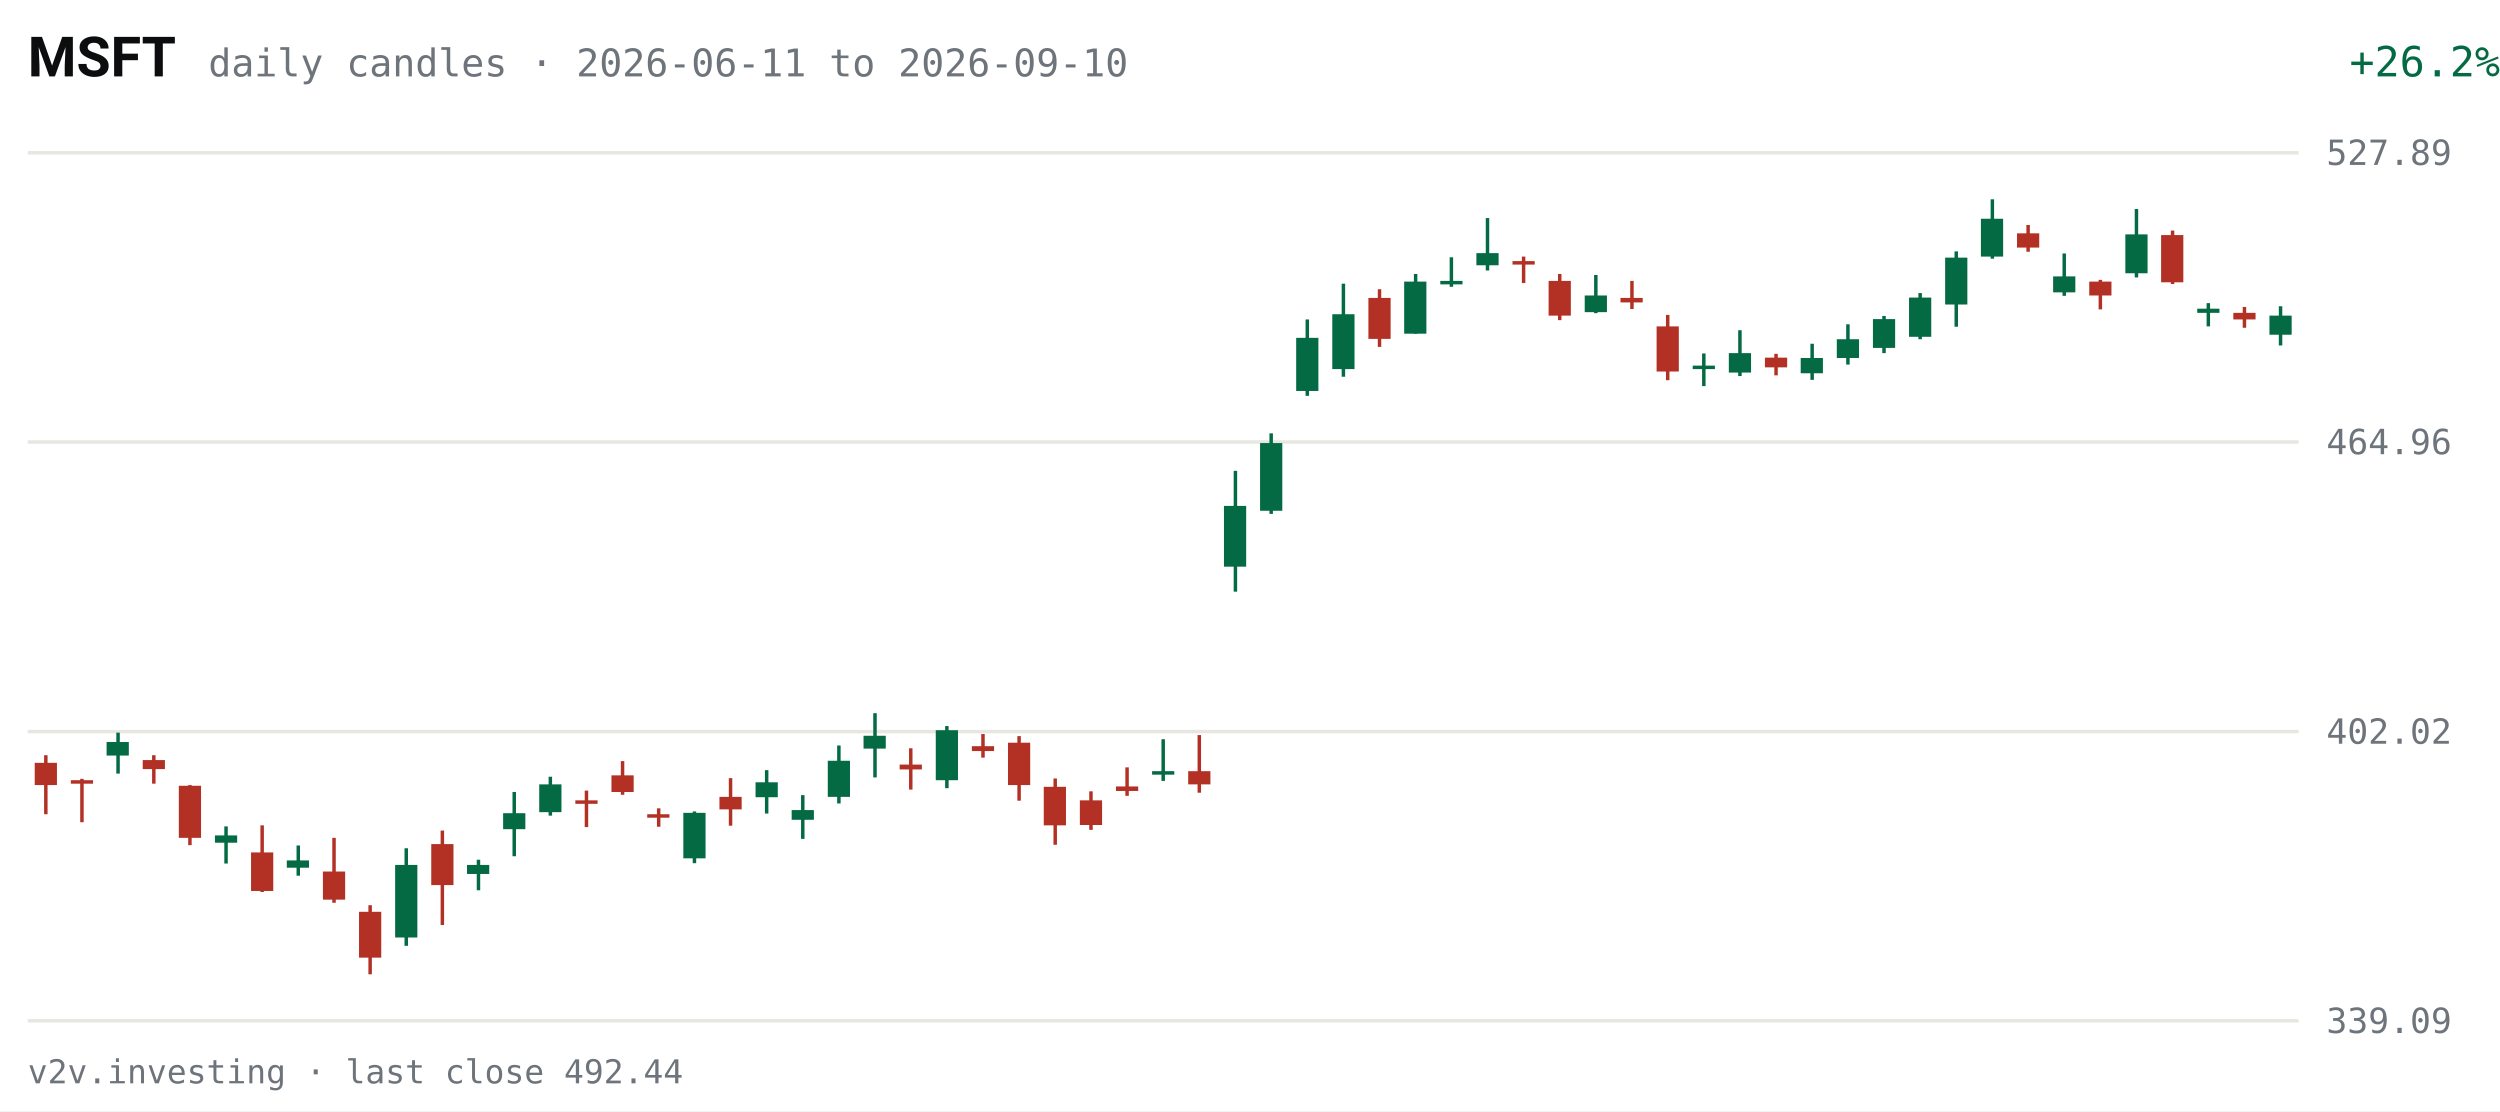
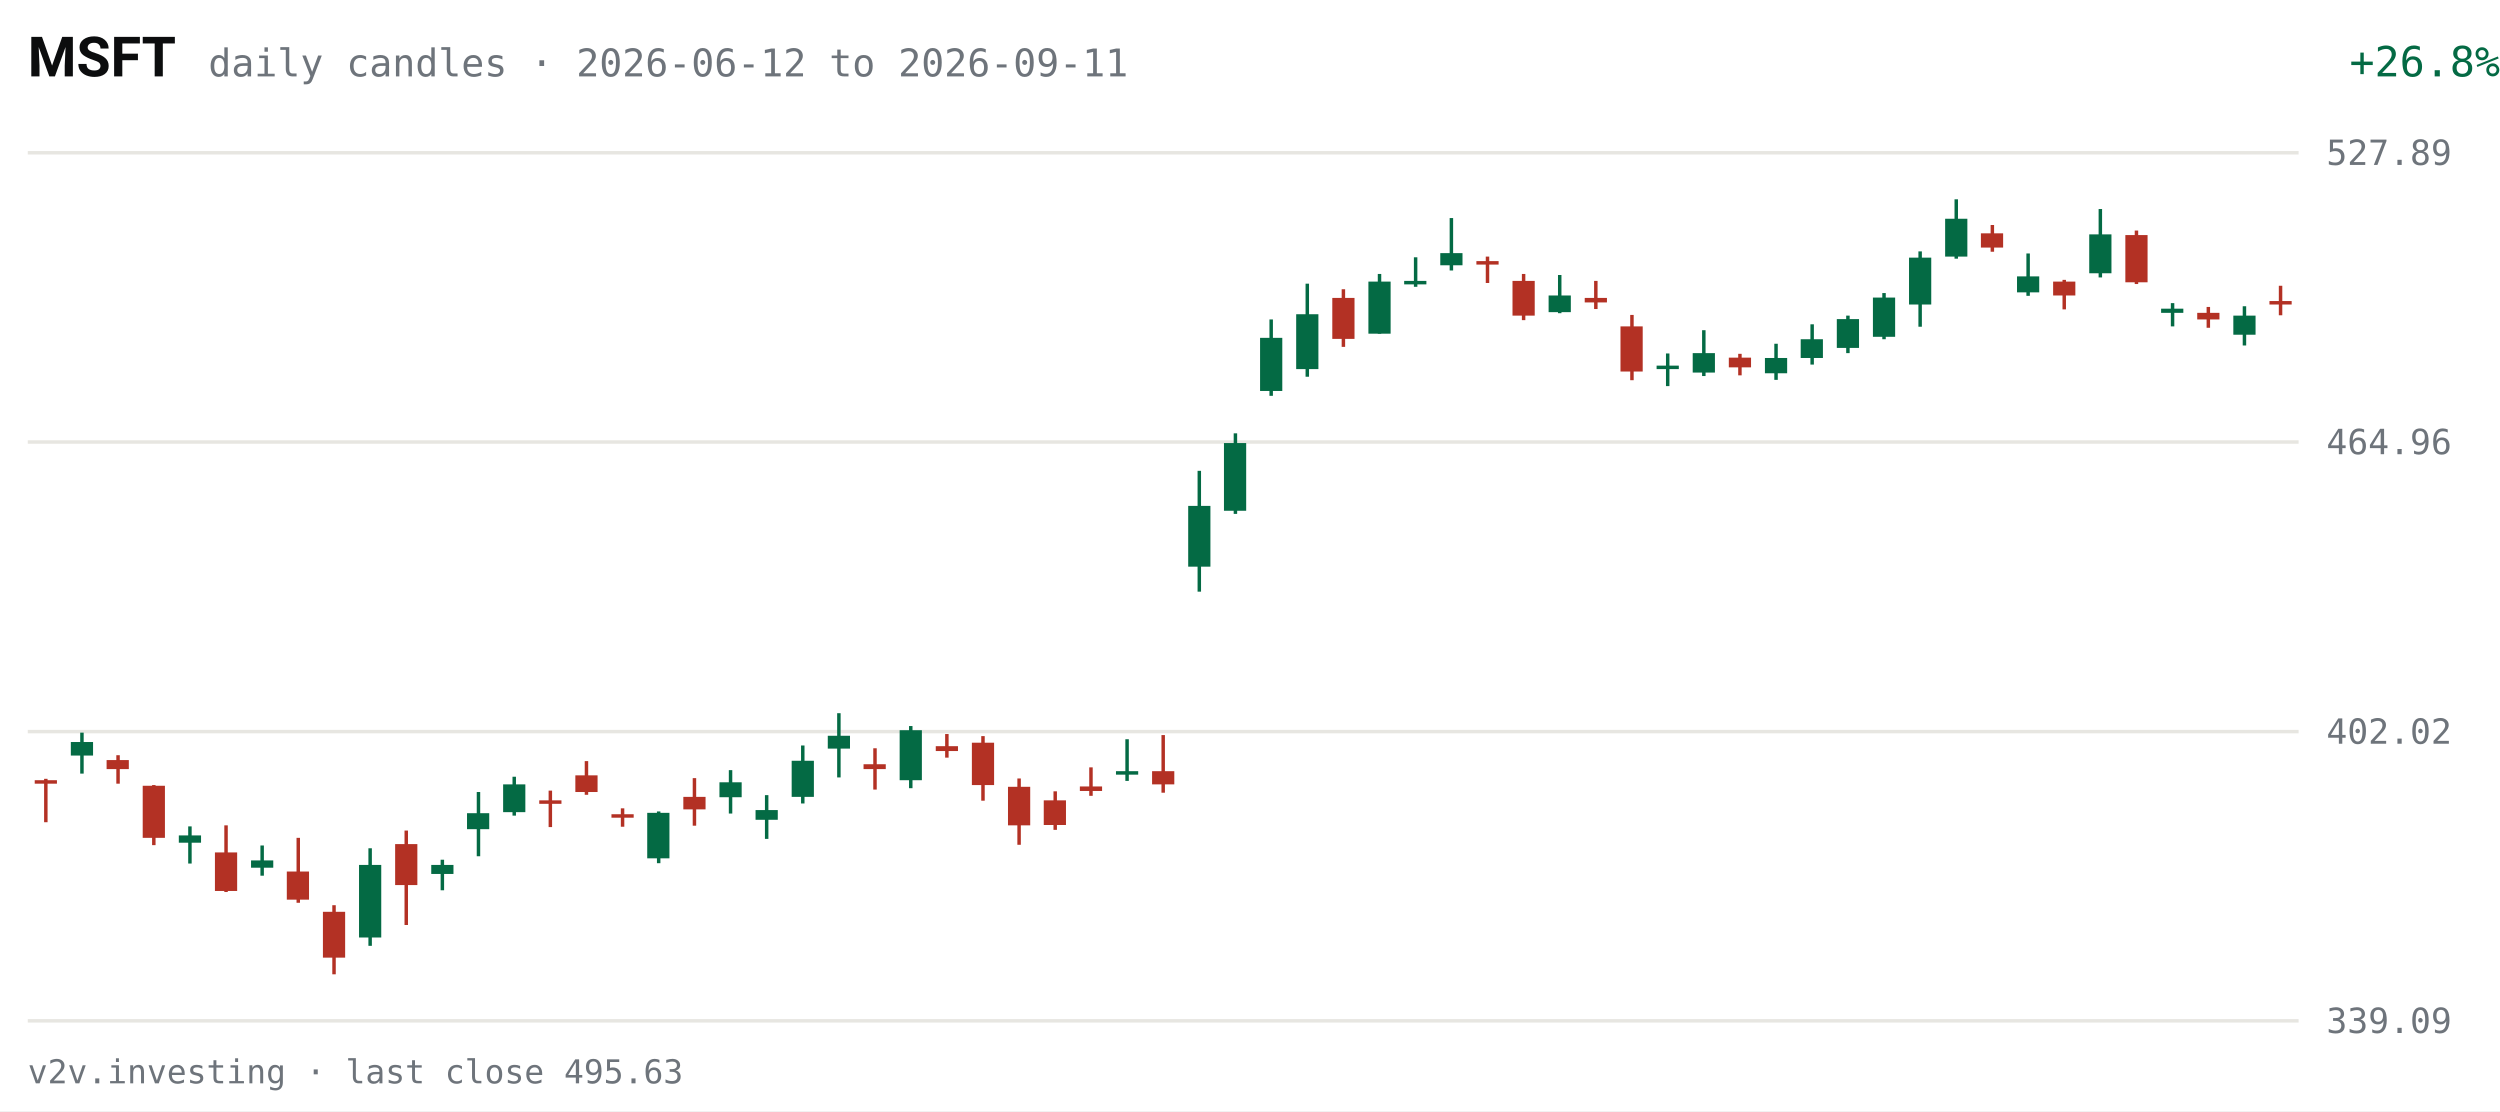
<svg xmlns="http://www.w3.org/2000/svg" viewBox="0 0 720 320" width="720" height="320" role="img" aria-label="MSFT daily candles, last 63 sessions">
  <rect width="720" height="320" fill="#FFFFFF" />
  <text x="8" y="22" fill="#0C0D0E" font-size="16" font-weight="600" font-family="system-ui,-apple-system,Segoe UI,Roboto,sans-serif">MSFT</text>
-   <text x="60" y="22" fill="#6E747B" font-size="11" font-family="ui-monospace,SFMono-Regular,Menlo,Consolas,monospace">daily candles · 2026-06-11 to 2026-09-10</text>
-   <text x="670" y="22" fill="#046A44" font-size="12" text-anchor="end" font-family="ui-monospace,SFMono-Regular,Menlo,Consolas,monospace" transform="translate(50,0)">+26.2%</text>
+   <text x="60" y="22" fill="#6E747B" font-size="11" font-family="ui-monospace,SFMono-Regular,Menlo,Consolas,monospace">daily candles · 2026-06-12 to 2026-09-11</text>
+   <text x="670" y="22" fill="#046A44" font-size="12" text-anchor="end" font-family="ui-monospace,SFMono-Regular,Menlo,Consolas,monospace" transform="translate(50,0)">+26.8%</text>
  <g font-family="ui-monospace,SFMono-Regular,Menlo,Consolas,monospace">
    <line x1="8" y1="294.0" x2="662" y2="294.0" stroke="#E7E6E1" stroke-width="1" />
    <text x="670" y="297.5" fill="#6E747B" font-size="10">339.09</text>
    <line x1="8" y1="210.7" x2="662" y2="210.7" stroke="#E7E6E1" stroke-width="1" />
    <text x="670" y="214.2" fill="#6E747B" font-size="10">402.02</text>
    <line x1="8" y1="127.3" x2="662" y2="127.3" stroke="#E7E6E1" stroke-width="1" />
    <text x="670" y="130.8" fill="#6E747B" font-size="10">464.96</text>
    <line x1="8" y1="44.0" x2="662" y2="44.0" stroke="#E7E6E1" stroke-width="1" />
    <text x="670" y="47.5" fill="#6E747B" font-size="10">527.89</text>
-     <line x1="13.2" y1="217.5" x2="13.2" y2="234.5" stroke="#B33124" stroke-width="1" />
-     <rect x="10.0" y="219.7" width="6.4" height="6.4" fill="#B33124" />
-     <line x1="23.6" y1="224.3" x2="23.6" y2="236.8" stroke="#B33124" stroke-width="1" />
-     <rect x="20.4" y="224.7" width="6.4" height="1.0" fill="#B33124" />
-     <line x1="34.0" y1="211.0" x2="34.0" y2="222.8" stroke="#046A44" stroke-width="1" />
-     <rect x="30.7" y="213.7" width="6.4" height="3.9" fill="#046A44" />
-     <line x1="44.3" y1="217.5" x2="44.3" y2="225.7" stroke="#B33124" stroke-width="1" />
-     <rect x="41.1" y="218.9" width="6.4" height="2.6" fill="#B33124" />
-     <line x1="54.7" y1="226.1" x2="54.7" y2="243.4" stroke="#B33124" stroke-width="1" />
-     <rect x="51.5" y="226.3" width="6.4" height="15.0" fill="#B33124" />
-     <line x1="65.1" y1="238.0" x2="65.1" y2="248.7" stroke="#046A44" stroke-width="1" />
-     <rect x="61.9" y="240.6" width="6.4" height="2.1" fill="#046A44" />
-     <line x1="75.5" y1="237.7" x2="75.5" y2="256.9" stroke="#B33124" stroke-width="1" />
-     <rect x="72.3" y="245.5" width="6.4" height="11.1" fill="#B33124" />
-     <line x1="85.9" y1="243.5" x2="85.9" y2="252.2" stroke="#046A44" stroke-width="1" />
-     <rect x="82.6" y="247.8" width="6.4" height="2.1" fill="#046A44" />
-     <line x1="96.2" y1="241.3" x2="96.2" y2="260.0" stroke="#B33124" stroke-width="1" />
-     <rect x="93.0" y="251.0" width="6.4" height="8.1" fill="#B33124" />
-     <line x1="106.6" y1="260.7" x2="106.6" y2="280.6" stroke="#B33124" stroke-width="1" />
-     <rect x="103.4" y="262.6" width="6.4" height="13.2" fill="#B33124" />
-     <line x1="117.0" y1="244.3" x2="117.0" y2="272.4" stroke="#046A44" stroke-width="1" />
-     <rect x="113.8" y="249.1" width="6.4" height="20.9" fill="#046A44" />
-     <line x1="127.4" y1="239.2" x2="127.4" y2="266.4" stroke="#B33124" stroke-width="1" />
-     <rect x="124.2" y="243.1" width="6.4" height="11.8" fill="#B33124" />
-     <line x1="137.8" y1="247.6" x2="137.8" y2="256.4" stroke="#046A44" stroke-width="1" />
-     <rect x="134.5" y="249.1" width="6.4" height="2.6" fill="#046A44" />
-     <line x1="148.1" y1="228.1" x2="148.1" y2="246.6" stroke="#046A44" stroke-width="1" />
-     <rect x="144.9" y="234.2" width="6.4" height="4.6" fill="#046A44" />
-     <line x1="158.5" y1="223.7" x2="158.5" y2="234.9" stroke="#046A44" stroke-width="1" />
-     <rect x="155.3" y="225.9" width="6.4" height="8.0" fill="#046A44" />
-     <line x1="168.9" y1="227.7" x2="168.9" y2="238.2" stroke="#B33124" stroke-width="1" />
-     <rect x="165.7" y="230.5" width="6.4" height="1.0" fill="#B33124" />
-     <line x1="179.3" y1="219.2" x2="179.3" y2="228.9" stroke="#B33124" stroke-width="1" />
-     <rect x="176.1" y="223.3" width="6.4" height="4.8" fill="#B33124" />
-     <line x1="189.7" y1="232.8" x2="189.7" y2="238.1" stroke="#B33124" stroke-width="1" />
-     <rect x="186.4" y="234.5" width="6.4" height="1.0" fill="#B33124" />
-     <line x1="200.0" y1="233.7" x2="200.0" y2="248.6" stroke="#046A44" stroke-width="1" />
-     <rect x="196.8" y="234.1" width="6.4" height="13.1" fill="#046A44" />
-     <line x1="210.4" y1="224.1" x2="210.4" y2="237.8" stroke="#B33124" stroke-width="1" />
-     <rect x="207.2" y="229.5" width="6.4" height="3.6" fill="#B33124" />
-     <line x1="220.8" y1="221.8" x2="220.8" y2="234.3" stroke="#046A44" stroke-width="1" />
-     <rect x="217.6" y="225.3" width="6.4" height="4.3" fill="#046A44" />
-     <line x1="231.2" y1="229.0" x2="231.2" y2="241.6" stroke="#046A44" stroke-width="1" />
-     <rect x="228.0" y="233.3" width="6.4" height="2.8" fill="#046A44" />
-     <line x1="241.6" y1="214.7" x2="241.6" y2="231.4" stroke="#046A44" stroke-width="1" />
-     <rect x="238.4" y="219.1" width="6.4" height="10.4" fill="#046A44" />
-     <line x1="252.0" y1="205.4" x2="252.0" y2="223.9" stroke="#046A44" stroke-width="1" />
-     <rect x="248.7" y="211.9" width="6.4" height="3.7" fill="#046A44" />
-     <line x1="262.3" y1="215.5" x2="262.3" y2="227.4" stroke="#B33124" stroke-width="1" />
-     <rect x="259.1" y="220.2" width="6.4" height="1.4" fill="#B33124" />
-     <line x1="272.7" y1="209.1" x2="272.7" y2="227.0" stroke="#046A44" stroke-width="1" />
-     <rect x="269.5" y="210.3" width="6.4" height="14.4" fill="#046A44" />
-     <line x1="283.1" y1="211.4" x2="283.1" y2="218.2" stroke="#B33124" stroke-width="1" />
-     <rect x="279.9" y="214.9" width="6.4" height="1.4" fill="#B33124" />
-     <line x1="293.5" y1="212.0" x2="293.5" y2="230.6" stroke="#B33124" stroke-width="1" />
-     <rect x="290.3" y="213.9" width="6.4" height="12.2" fill="#B33124" />
-     <line x1="303.9" y1="224.2" x2="303.9" y2="243.3" stroke="#B33124" stroke-width="1" />
-     <rect x="300.6" y="226.6" width="6.4" height="11.1" fill="#B33124" />
-     <line x1="314.2" y1="227.9" x2="314.2" y2="239.0" stroke="#B33124" stroke-width="1" />
-     <rect x="311.0" y="230.5" width="6.4" height="7.1" fill="#B33124" />
-     <line x1="324.6" y1="221.0" x2="324.6" y2="229.2" stroke="#B33124" stroke-width="1" />
-     <rect x="321.4" y="226.5" width="6.4" height="1.3" fill="#B33124" />
-     <line x1="335.0" y1="212.9" x2="335.0" y2="224.9" stroke="#046A44" stroke-width="1" />
-     <rect x="331.8" y="222.1" width="6.4" height="1.0" fill="#046A44" />
-     <line x1="345.4" y1="211.7" x2="345.4" y2="228.3" stroke="#B33124" stroke-width="1" />
-     <rect x="342.2" y="222.1" width="6.4" height="3.8" fill="#B33124" />
-     <line x1="355.8" y1="135.6" x2="355.8" y2="170.4" stroke="#046A44" stroke-width="1" />
-     <rect x="352.5" y="145.7" width="6.4" height="17.5" fill="#046A44" />
-     <line x1="366.1" y1="124.8" x2="366.1" y2="148.0" stroke="#046A44" stroke-width="1" />
-     <rect x="362.9" y="127.6" width="6.4" height="19.5" fill="#046A44" />
-     <line x1="376.5" y1="92.0" x2="376.5" y2="114.0" stroke="#046A44" stroke-width="1" />
-     <rect x="373.3" y="97.3" width="6.4" height="15.3" fill="#046A44" />
-     <line x1="386.9" y1="81.7" x2="386.9" y2="108.5" stroke="#046A44" stroke-width="1" />
-     <rect x="383.7" y="90.5" width="6.4" height="15.8" fill="#046A44" />
-     <line x1="397.3" y1="83.3" x2="397.3" y2="99.9" stroke="#B33124" stroke-width="1" />
-     <rect x="394.1" y="85.8" width="6.4" height="11.8" fill="#B33124" />
-     <line x1="407.7" y1="78.9" x2="407.7" y2="96.1" stroke="#046A44" stroke-width="1" />
-     <rect x="404.4" y="81.1" width="6.4" height="15.0" fill="#046A44" />
-     <line x1="418.0" y1="74.1" x2="418.0" y2="82.6" stroke="#046A44" stroke-width="1" />
-     <rect x="414.8" y="80.9" width="6.4" height="1.0" fill="#046A44" />
-     <line x1="428.4" y1="62.8" x2="428.4" y2="77.9" stroke="#046A44" stroke-width="1" />
-     <rect x="425.2" y="72.9" width="6.4" height="3.5" fill="#046A44" />
-     <line x1="438.8" y1="73.9" x2="438.8" y2="81.5" stroke="#B33124" stroke-width="1" />
-     <rect x="435.6" y="75.2" width="6.4" height="1.0" fill="#B33124" />
-     <line x1="449.2" y1="78.9" x2="449.2" y2="92.2" stroke="#B33124" stroke-width="1" />
-     <rect x="446.0" y="80.9" width="6.4" height="10.0" fill="#B33124" />
-     <line x1="459.6" y1="79.2" x2="459.6" y2="90.2" stroke="#046A44" stroke-width="1" />
-     <rect x="456.4" y="85.1" width="6.4" height="4.8" fill="#046A44" />
-     <line x1="470.0" y1="80.9" x2="470.0" y2="89.0" stroke="#B33124" stroke-width="1" />
-     <rect x="466.7" y="85.8" width="6.4" height="1.3" fill="#B33124" />
-     <line x1="480.3" y1="90.7" x2="480.3" y2="109.5" stroke="#B33124" stroke-width="1" />
-     <rect x="477.1" y="94.0" width="6.4" height="13.0" fill="#B33124" />
-     <line x1="490.7" y1="101.8" x2="490.7" y2="111.2" stroke="#046A44" stroke-width="1" />
-     <rect x="487.5" y="105.3" width="6.4" height="1.0" fill="#046A44" />
-     <line x1="501.1" y1="95.1" x2="501.1" y2="108.3" stroke="#046A44" stroke-width="1" />
-     <rect x="497.9" y="101.7" width="6.4" height="5.6" fill="#046A44" />
-     <line x1="511.5" y1="101.9" x2="511.5" y2="108.1" stroke="#B33124" stroke-width="1" />
-     <rect x="508.3" y="103.0" width="6.4" height="2.8" fill="#B33124" />
-     <line x1="521.9" y1="99.0" x2="521.9" y2="109.4" stroke="#046A44" stroke-width="1" />
-     <rect x="518.6" y="103.1" width="6.4" height="4.4" fill="#046A44" />
-     <line x1="532.2" y1="93.4" x2="532.2" y2="105.0" stroke="#046A44" stroke-width="1" />
-     <rect x="529.0" y="97.7" width="6.4" height="5.4" fill="#046A44" />
-     <line x1="542.6" y1="91.0" x2="542.6" y2="101.7" stroke="#046A44" stroke-width="1" />
-     <rect x="539.4" y="91.9" width="6.4" height="8.3" fill="#046A44" />
-     <line x1="553.0" y1="84.4" x2="553.0" y2="97.7" stroke="#046A44" stroke-width="1" />
-     <rect x="549.8" y="85.7" width="6.4" height="11.3" fill="#046A44" />
-     <line x1="563.4" y1="72.4" x2="563.4" y2="94.1" stroke="#046A44" stroke-width="1" />
-     <rect x="560.2" y="74.2" width="6.4" height="13.5" fill="#046A44" />
-     <line x1="573.8" y1="57.4" x2="573.8" y2="74.5" stroke="#046A44" stroke-width="1" />
-     <rect x="570.5" y="63.0" width="6.4" height="10.9" fill="#046A44" />
-     <line x1="584.1" y1="64.8" x2="584.1" y2="72.5" stroke="#B33124" stroke-width="1" />
-     <rect x="580.9" y="67.2" width="6.4" height="4.1" fill="#B33124" />
-     <line x1="594.5" y1="73.0" x2="594.5" y2="85.2" stroke="#046A44" stroke-width="1" />
-     <rect x="591.3" y="79.6" width="6.4" height="4.6" fill="#046A44" />
-     <line x1="604.9" y1="80.6" x2="604.9" y2="89.1" stroke="#B33124" stroke-width="1" />
-     <rect x="601.7" y="81.1" width="6.4" height="4.0" fill="#B33124" />
-     <line x1="615.3" y1="60.2" x2="615.3" y2="79.9" stroke="#046A44" stroke-width="1" />
-     <rect x="612.1" y="67.5" width="6.4" height="11.2" fill="#046A44" />
-     <line x1="625.7" y1="66.4" x2="625.7" y2="81.8" stroke="#B33124" stroke-width="1" />
-     <rect x="622.4" y="67.7" width="6.4" height="13.6" fill="#B33124" />
-     <line x1="636.0" y1="87.3" x2="636.0" y2="94.0" stroke="#046A44" stroke-width="1" />
-     <rect x="632.8" y="88.9" width="6.4" height="1.2" fill="#046A44" />
-     <line x1="646.4" y1="88.4" x2="646.4" y2="94.4" stroke="#B33124" stroke-width="1" />
-     <rect x="643.2" y="90.1" width="6.4" height="1.9" fill="#B33124" />
-     <line x1="656.8" y1="88.2" x2="656.8" y2="99.5" stroke="#046A44" stroke-width="1" />
-     <rect x="653.6" y="90.9" width="6.4" height="5.5" fill="#046A44" />
+     <line x1="13.2" y1="224.3" x2="13.2" y2="236.8" stroke="#B33124" stroke-width="1" />
+     <rect x="10.0" y="224.7" width="6.4" height="1.0" fill="#B33124" />
+     <line x1="23.6" y1="211.0" x2="23.6" y2="222.8" stroke="#046A44" stroke-width="1" />
+     <rect x="20.4" y="213.7" width="6.4" height="3.9" fill="#046A44" />
+     <line x1="34.0" y1="217.5" x2="34.0" y2="225.7" stroke="#B33124" stroke-width="1" />
+     <rect x="30.7" y="218.9" width="6.4" height="2.6" fill="#B33124" />
+     <line x1="44.3" y1="226.1" x2="44.3" y2="243.4" stroke="#B33124" stroke-width="1" />
+     <rect x="41.1" y="226.3" width="6.4" height="15.0" fill="#B33124" />
+     <line x1="54.7" y1="238.0" x2="54.7" y2="248.7" stroke="#046A44" stroke-width="1" />
+     <rect x="51.5" y="240.6" width="6.4" height="2.1" fill="#046A44" />
+     <line x1="65.1" y1="237.7" x2="65.1" y2="256.9" stroke="#B33124" stroke-width="1" />
+     <rect x="61.9" y="245.5" width="6.4" height="11.1" fill="#B33124" />
+     <line x1="75.5" y1="243.5" x2="75.5" y2="252.2" stroke="#046A44" stroke-width="1" />
+     <rect x="72.3" y="247.8" width="6.4" height="2.1" fill="#046A44" />
+     <line x1="85.9" y1="241.3" x2="85.9" y2="260.0" stroke="#B33124" stroke-width="1" />
+     <rect x="82.6" y="251.0" width="6.4" height="8.1" fill="#B33124" />
+     <line x1="96.2" y1="260.7" x2="96.2" y2="280.6" stroke="#B33124" stroke-width="1" />
+     <rect x="93.0" y="262.6" width="6.4" height="13.2" fill="#B33124" />
+     <line x1="106.6" y1="244.3" x2="106.6" y2="272.4" stroke="#046A44" stroke-width="1" />
+     <rect x="103.4" y="249.1" width="6.4" height="20.9" fill="#046A44" />
+     <line x1="117.0" y1="239.2" x2="117.0" y2="266.4" stroke="#B33124" stroke-width="1" />
+     <rect x="113.8" y="243.1" width="6.4" height="11.8" fill="#B33124" />
+     <line x1="127.4" y1="247.6" x2="127.4" y2="256.4" stroke="#046A44" stroke-width="1" />
+     <rect x="124.2" y="249.1" width="6.4" height="2.6" fill="#046A44" />
+     <line x1="137.8" y1="228.1" x2="137.8" y2="246.6" stroke="#046A44" stroke-width="1" />
+     <rect x="134.5" y="234.2" width="6.4" height="4.6" fill="#046A44" />
+     <line x1="148.1" y1="223.7" x2="148.1" y2="234.9" stroke="#046A44" stroke-width="1" />
+     <rect x="144.9" y="225.9" width="6.4" height="8.0" fill="#046A44" />
+     <line x1="158.5" y1="227.7" x2="158.5" y2="238.2" stroke="#B33124" stroke-width="1" />
+     <rect x="155.3" y="230.5" width="6.4" height="1.0" fill="#B33124" />
+     <line x1="168.9" y1="219.2" x2="168.9" y2="228.9" stroke="#B33124" stroke-width="1" />
+     <rect x="165.7" y="223.3" width="6.4" height="4.8" fill="#B33124" />
+     <line x1="179.3" y1="232.8" x2="179.3" y2="238.1" stroke="#B33124" stroke-width="1" />
+     <rect x="176.1" y="234.5" width="6.4" height="1.0" fill="#B33124" />
+     <line x1="189.7" y1="233.7" x2="189.7" y2="248.6" stroke="#046A44" stroke-width="1" />
+     <rect x="186.4" y="234.1" width="6.4" height="13.1" fill="#046A44" />
+     <line x1="200.0" y1="224.1" x2="200.0" y2="237.8" stroke="#B33124" stroke-width="1" />
+     <rect x="196.8" y="229.5" width="6.4" height="3.6" fill="#B33124" />
+     <line x1="210.4" y1="221.8" x2="210.4" y2="234.3" stroke="#046A44" stroke-width="1" />
+     <rect x="207.2" y="225.3" width="6.4" height="4.3" fill="#046A44" />
+     <line x1="220.8" y1="229.0" x2="220.8" y2="241.6" stroke="#046A44" stroke-width="1" />
+     <rect x="217.6" y="233.3" width="6.4" height="2.8" fill="#046A44" />
+     <line x1="231.2" y1="214.7" x2="231.2" y2="231.4" stroke="#046A44" stroke-width="1" />
+     <rect x="228.0" y="219.1" width="6.4" height="10.4" fill="#046A44" />
+     <line x1="241.6" y1="205.4" x2="241.6" y2="223.9" stroke="#046A44" stroke-width="1" />
+     <rect x="238.4" y="211.9" width="6.4" height="3.7" fill="#046A44" />
+     <line x1="252.0" y1="215.5" x2="252.0" y2="227.4" stroke="#B33124" stroke-width="1" />
+     <rect x="248.7" y="220.1" width="6.4" height="1.4" fill="#B33124" />
+     <line x1="262.3" y1="209.1" x2="262.3" y2="227.0" stroke="#046A44" stroke-width="1" />
+     <rect x="259.1" y="210.3" width="6.4" height="14.4" fill="#046A44" />
+     <line x1="272.7" y1="211.4" x2="272.7" y2="218.2" stroke="#B33124" stroke-width="1" />
+     <rect x="269.5" y="214.9" width="6.4" height="1.4" fill="#B33124" />
+     <line x1="283.1" y1="212.0" x2="283.1" y2="230.6" stroke="#B33124" stroke-width="1" />
+     <rect x="279.9" y="213.9" width="6.4" height="12.2" fill="#B33124" />
+     <line x1="293.5" y1="224.2" x2="293.5" y2="243.3" stroke="#B33124" stroke-width="1" />
+     <rect x="290.3" y="226.6" width="6.4" height="11.1" fill="#B33124" />
+     <line x1="303.9" y1="227.9" x2="303.9" y2="239.0" stroke="#B33124" stroke-width="1" />
+     <rect x="300.6" y="230.5" width="6.4" height="7.1" fill="#B33124" />
+     <line x1="314.2" y1="221.0" x2="314.2" y2="229.2" stroke="#B33124" stroke-width="1" />
+     <rect x="311.0" y="226.5" width="6.4" height="1.3" fill="#B33124" />
+     <line x1="324.6" y1="212.9" x2="324.6" y2="224.9" stroke="#046A44" stroke-width="1" />
+     <rect x="321.4" y="222.1" width="6.4" height="1.0" fill="#046A44" />
+     <line x1="335.0" y1="211.7" x2="335.0" y2="228.3" stroke="#B33124" stroke-width="1" />
+     <rect x="331.8" y="222.1" width="6.4" height="3.8" fill="#B33124" />
+     <line x1="345.4" y1="135.6" x2="345.4" y2="170.4" stroke="#046A44" stroke-width="1" />
+     <rect x="342.2" y="145.7" width="6.4" height="17.5" fill="#046A44" />
+     <line x1="355.8" y1="124.8" x2="355.8" y2="148.0" stroke="#046A44" stroke-width="1" />
+     <rect x="352.5" y="127.6" width="6.4" height="19.5" fill="#046A44" />
+     <line x1="366.1" y1="92.0" x2="366.1" y2="114.0" stroke="#046A44" stroke-width="1" />
+     <rect x="362.9" y="97.3" width="6.4" height="15.3" fill="#046A44" />
+     <line x1="376.5" y1="81.7" x2="376.5" y2="108.5" stroke="#046A44" stroke-width="1" />
+     <rect x="373.3" y="90.5" width="6.4" height="15.8" fill="#046A44" />
+     <line x1="386.9" y1="83.3" x2="386.9" y2="99.9" stroke="#B33124" stroke-width="1" />
+     <rect x="383.7" y="85.8" width="6.4" height="11.8" fill="#B33124" />
+     <line x1="397.3" y1="78.9" x2="397.3" y2="96.1" stroke="#046A44" stroke-width="1" />
+     <rect x="394.1" y="81.1" width="6.4" height="15.0" fill="#046A44" />
+     <line x1="407.7" y1="74.1" x2="407.7" y2="82.6" stroke="#046A44" stroke-width="1" />
+     <rect x="404.4" y="80.9" width="6.4" height="1.0" fill="#046A44" />
+     <line x1="418.0" y1="62.8" x2="418.0" y2="77.9" stroke="#046A44" stroke-width="1" />
+     <rect x="414.8" y="72.9" width="6.4" height="3.5" fill="#046A44" />
+     <line x1="428.4" y1="73.9" x2="428.4" y2="81.5" stroke="#B33124" stroke-width="1" />
+     <rect x="425.2" y="75.2" width="6.4" height="1.0" fill="#B33124" />
+     <line x1="438.8" y1="78.9" x2="438.8" y2="92.2" stroke="#B33124" stroke-width="1" />
+     <rect x="435.6" y="80.9" width="6.4" height="10.0" fill="#B33124" />
+     <line x1="449.2" y1="79.2" x2="449.2" y2="90.2" stroke="#046A44" stroke-width="1" />
+     <rect x="446.0" y="85.1" width="6.4" height="4.8" fill="#046A44" />
+     <line x1="459.6" y1="80.9" x2="459.6" y2="89.0" stroke="#B33124" stroke-width="1" />
+     <rect x="456.4" y="85.8" width="6.4" height="1.3" fill="#B33124" />
+     <line x1="470.0" y1="90.7" x2="470.0" y2="109.5" stroke="#B33124" stroke-width="1" />
+     <rect x="466.7" y="94.0" width="6.4" height="13.0" fill="#B33124" />
+     <line x1="480.3" y1="101.8" x2="480.3" y2="111.2" stroke="#046A44" stroke-width="1" />
+     <rect x="477.1" y="105.3" width="6.4" height="1.0" fill="#046A44" />
+     <line x1="490.7" y1="95.1" x2="490.7" y2="108.3" stroke="#046A44" stroke-width="1" />
+     <rect x="487.5" y="101.7" width="6.4" height="5.6" fill="#046A44" />
+     <line x1="501.1" y1="101.9" x2="501.1" y2="108.1" stroke="#B33124" stroke-width="1" />
+     <rect x="497.9" y="103.0" width="6.4" height="2.8" fill="#B33124" />
+     <line x1="511.5" y1="99.0" x2="511.5" y2="109.4" stroke="#046A44" stroke-width="1" />
+     <rect x="508.3" y="103.1" width="6.4" height="4.4" fill="#046A44" />
+     <line x1="521.9" y1="93.4" x2="521.9" y2="105.0" stroke="#046A44" stroke-width="1" />
+     <rect x="518.6" y="97.7" width="6.4" height="5.4" fill="#046A44" />
+     <line x1="532.2" y1="90.9" x2="532.2" y2="101.7" stroke="#046A44" stroke-width="1" />
+     <rect x="529.0" y="91.9" width="6.4" height="8.3" fill="#046A44" />
+     <line x1="542.6" y1="84.4" x2="542.6" y2="97.7" stroke="#046A44" stroke-width="1" />
+     <rect x="539.4" y="85.7" width="6.4" height="11.3" fill="#046A44" />
+     <line x1="553.0" y1="72.4" x2="553.0" y2="94.1" stroke="#046A44" stroke-width="1" />
+     <rect x="549.8" y="74.2" width="6.4" height="13.5" fill="#046A44" />
+     <line x1="563.4" y1="57.4" x2="563.4" y2="74.5" stroke="#046A44" stroke-width="1" />
+     <rect x="560.2" y="63.0" width="6.4" height="10.9" fill="#046A44" />
+     <line x1="573.8" y1="64.8" x2="573.8" y2="72.5" stroke="#B33124" stroke-width="1" />
+     <rect x="570.5" y="67.2" width="6.4" height="4.1" fill="#B33124" />
+     <line x1="584.1" y1="73.0" x2="584.1" y2="85.2" stroke="#046A44" stroke-width="1" />
+     <rect x="580.9" y="79.6" width="6.4" height="4.6" fill="#046A44" />
+     <line x1="594.5" y1="80.6" x2="594.5" y2="89.1" stroke="#B33124" stroke-width="1" />
+     <rect x="591.3" y="81.1" width="6.4" height="4.0" fill="#B33124" />
+     <line x1="604.9" y1="60.2" x2="604.9" y2="79.9" stroke="#046A44" stroke-width="1" />
+     <rect x="601.7" y="67.5" width="6.4" height="11.2" fill="#046A44" />
+     <line x1="615.3" y1="66.4" x2="615.3" y2="81.8" stroke="#B33124" stroke-width="1" />
+     <rect x="612.1" y="67.7" width="6.4" height="13.6" fill="#B33124" />
+     <line x1="625.7" y1="87.3" x2="625.7" y2="94.0" stroke="#046A44" stroke-width="1" />
+     <rect x="622.4" y="88.9" width="6.4" height="1.2" fill="#046A44" />
+     <line x1="636.0" y1="88.4" x2="636.0" y2="94.4" stroke="#B33124" stroke-width="1" />
+     <rect x="632.8" y="90.1" width="6.4" height="1.9" fill="#B33124" />
+     <line x1="646.4" y1="88.2" x2="646.4" y2="99.5" stroke="#046A44" stroke-width="1" />
+     <rect x="643.2" y="90.9" width="6.4" height="5.5" fill="#046A44" />
+     <line x1="656.8" y1="82.3" x2="656.8" y2="90.8" stroke="#B33124" stroke-width="1" />
+     <rect x="653.6" y="86.7" width="6.4" height="1.0" fill="#B33124" />
  </g>
-   <text x="8" y="312" fill="#6E747B" font-size="9.5" font-family="ui-monospace,SFMono-Regular,Menlo,Consolas,monospace">v2v.investing · last close 492.44</text>
+   <text x="8" y="312" fill="#6E747B" font-size="9.5" font-family="ui-monospace,SFMono-Regular,Menlo,Consolas,monospace">v2v.investing · last close 495.63</text>
</svg>
